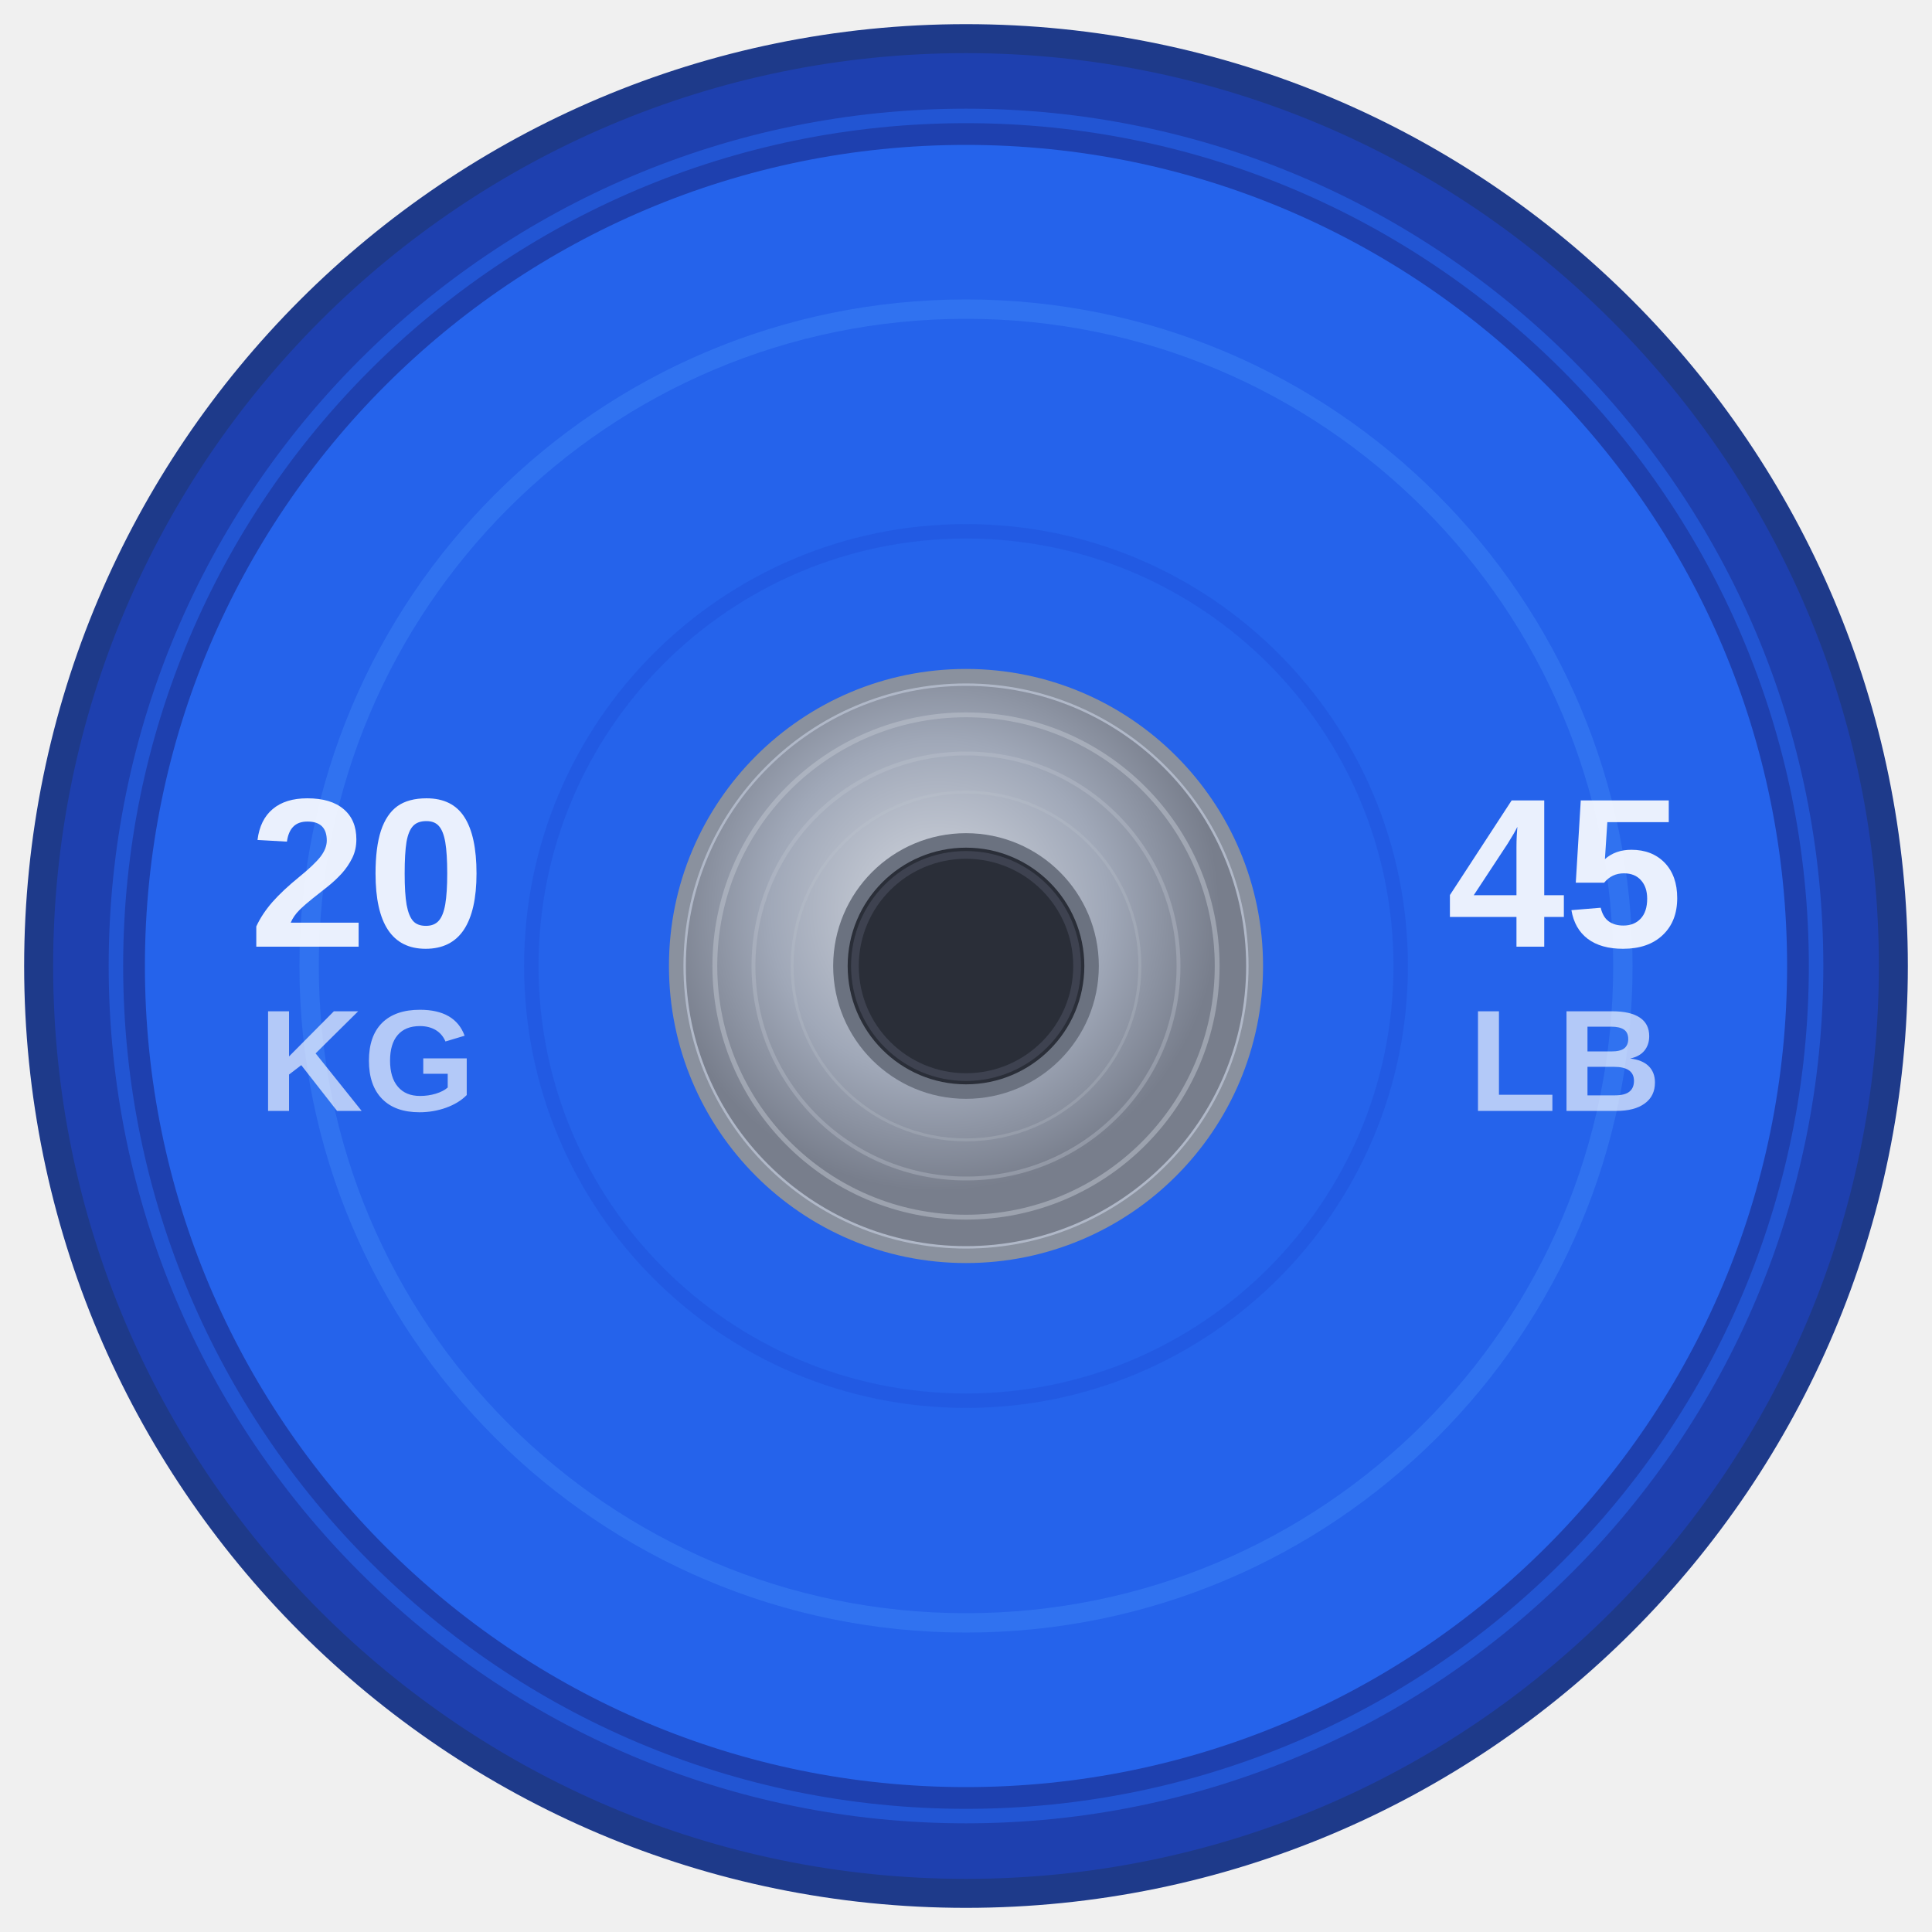
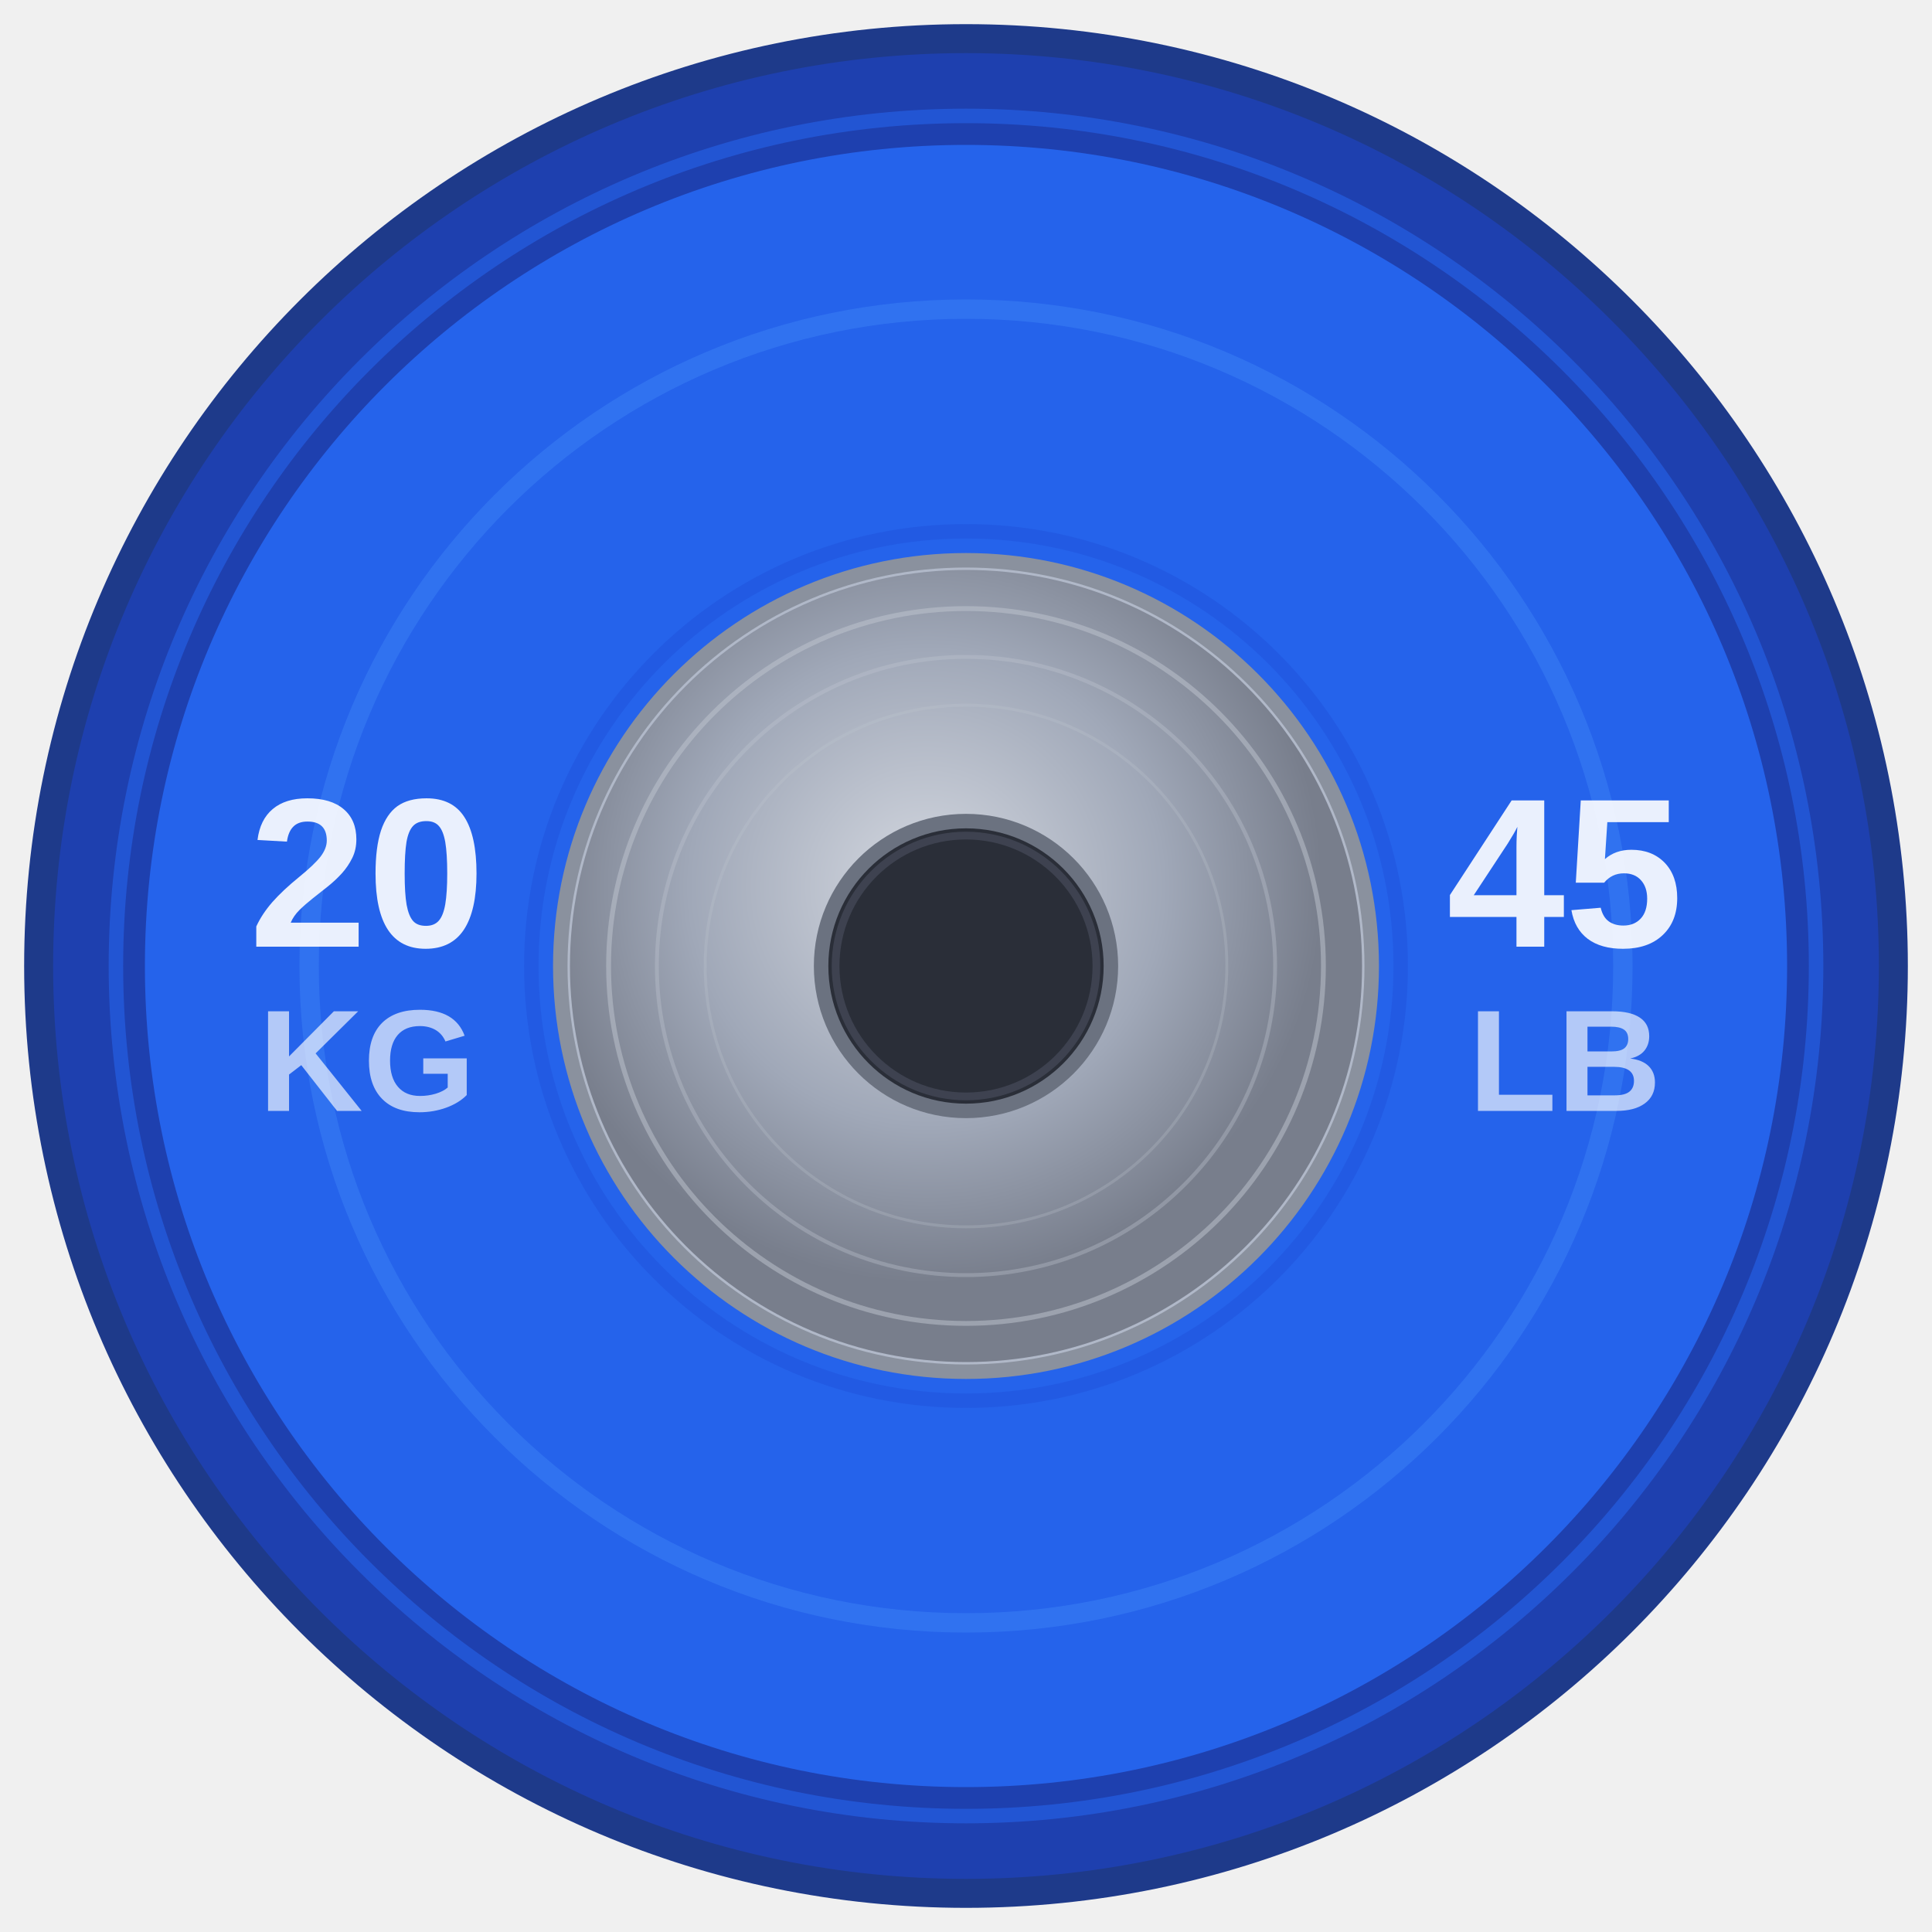
<svg xmlns="http://www.w3.org/2000/svg" viewBox="0 0 200 200" fill="none">
  <circle cx="100" cy="100" r="96" fill="#1e40af" stroke="#1e3a8a" stroke-width="3" />
  <circle cx="100" cy="100" r="88" fill="none" stroke="#2563eb" stroke-width="1.5" opacity="0.6" />
  <circle cx="100" cy="100" r="85" fill="#2563eb" />
  <circle cx="100" cy="100" r="68" fill="none" stroke="#3b82f6" stroke-width="2" opacity="0.5" />
  <circle cx="100" cy="100" r="65" fill="#2563eb" />
  <circle cx="100" cy="100" r="45" fill="none" stroke="#1d4ed8" stroke-width="1.5" opacity="0.4" />
-   <circle cx="100" cy="100" r="30" fill="#b0b8c8" stroke="#8a919e" stroke-width="1.5" />
+   <circle cx="100" cy="100" r="42" fill="#b0b8c8" stroke="#8a919e" stroke-width="1.5" />
  <radialGradient id="steelGrad" cx="45%" cy="40%">
    <stop offset="0%" stop-color="#d4d8e0" />
    <stop offset="60%" stop-color="#a0a8b8" />
    <stop offset="100%" stop-color="#787e8c" />
  </radialGradient>
-   <circle cx="100" cy="100" r="29" fill="url(#steelGrad)" />
-   <circle cx="100" cy="100" r="26" fill="none" stroke="#c0c6d0" stroke-width="0.5" opacity="0.5" />
-   <circle cx="100" cy="100" r="22" fill="none" stroke="#c0c6d0" stroke-width="0.4" opacity="0.35" />
-   <circle cx="100" cy="100" r="18" fill="none" stroke="#c0c6d0" stroke-width="0.3" opacity="0.25" />
-   <circle cx="100" cy="100" r="13" fill="#2a2e38" stroke="#6b7280" stroke-width="1.5" />
-   <circle cx="100" cy="100" r="11.5" fill="none" stroke="#4b5060" stroke-width="0.8" opacity="0.6" />
+   <circle cx="100" cy="100" r="41" fill="url(#steelGrad)" />
+   <circle cx="100" cy="100" r="37" fill="none" stroke="#c0c6d0" stroke-width="0.5" opacity="0.5" />
+   <circle cx="100" cy="100" r="32" fill="none" stroke="#c0c6d0" stroke-width="0.4" opacity="0.35" />
+   <circle cx="100" cy="100" r="27" fill="none" stroke="#c0c6d0" stroke-width="0.3" opacity="0.25" />
+   <circle cx="100" cy="100" r="15" fill="#2a2e38" stroke="#6b7280" stroke-width="1.5" />
+   <circle cx="100" cy="100" r="13.5" fill="none" stroke="#4b5060" stroke-width="0.8" opacity="0.6" />
  <text x="38" y="98" text-anchor="middle" font-family="Arial, Helvetica, sans-serif" font-size="22" font-weight="bold" fill="white" opacity="0.9">20</text>
  <text x="38" y="115" text-anchor="middle" font-family="Arial, Helvetica, sans-serif" font-size="15" font-weight="bold" fill="white" opacity="0.65">KG</text>
  <text x="162" y="98" text-anchor="middle" font-family="Arial, Helvetica, sans-serif" font-size="22" font-weight="bold" fill="white" opacity="0.9">45</text>
  <text x="162" y="115" text-anchor="middle" font-family="Arial, Helvetica, sans-serif" font-size="15" font-weight="bold" fill="white" opacity="0.65">LB</text>
</svg>
